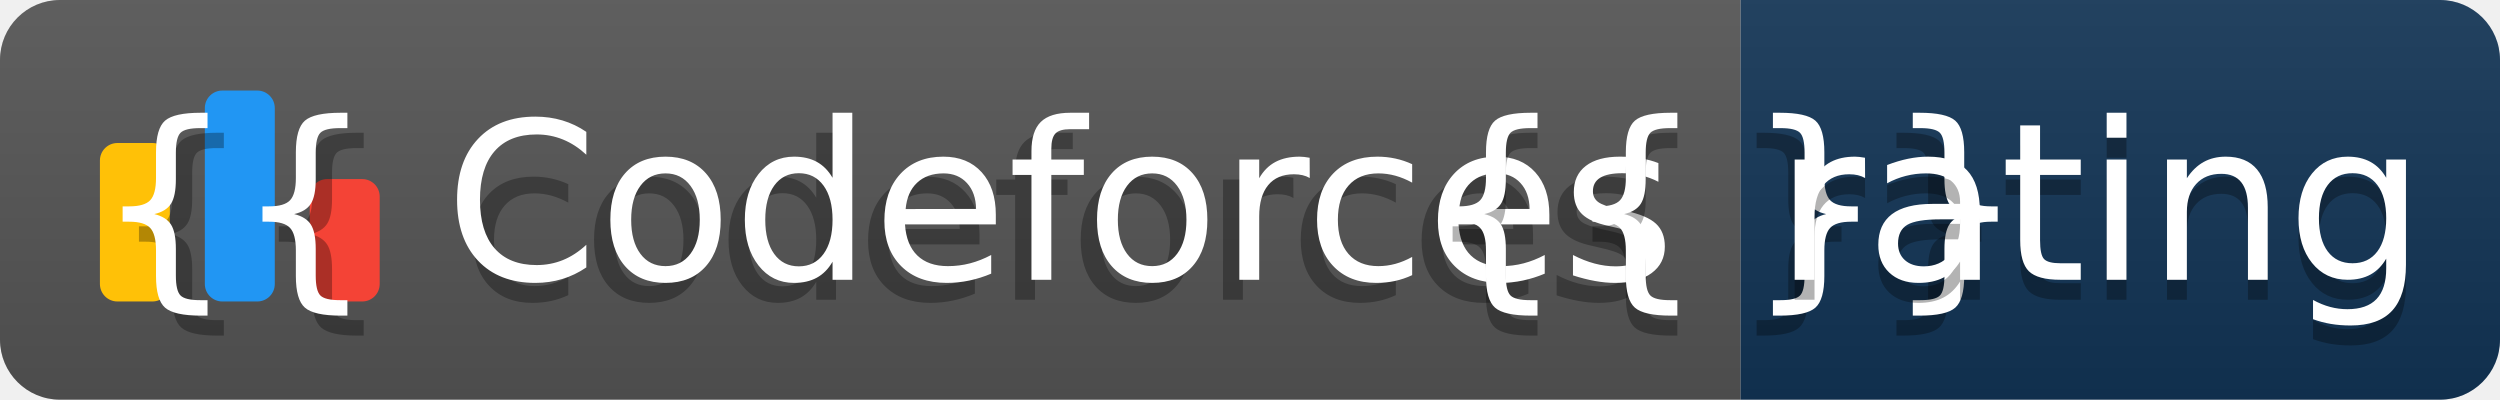
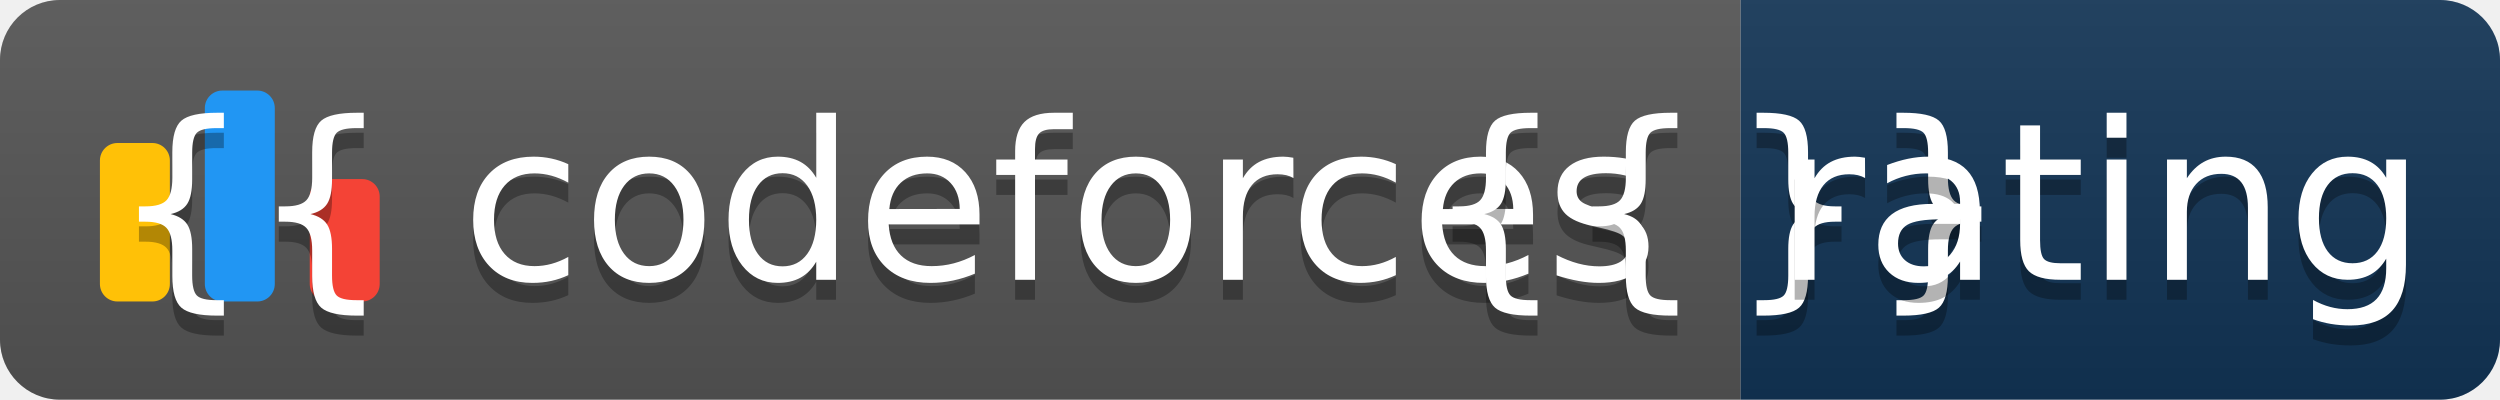
<svg xmlns="http://www.w3.org/2000/svg" width="125.1" height="20">
  <linearGradient id="smooth" x2="0" y2="100%">
    <stop offset="0" stop-color="#bbb" stop-opacity=".1" />
    <stop offset="1" stop-opacity=".1" />
  </linearGradient>
  <clipPath id="round">
    <rect width="125.1" height="20" rx="3" fill="#fff" />
  </clipPath>
  <g clip-path="url(#round)">
    <rect width="87.1" height="20" fill="#555" />
    <rect x="87.1" width="38.0" height="20" fill="#123456" />
    <rect width="125.1" height="20" fill="url(#smooth)" />
  </g>
  <g fill="#fff" text-anchor="middle" font-family="DejaVu Sans,Verdana,Geneva,sans-serif" font-size="110">
    <svg x="5" y="3" class="logo" width="14" height="14" viewBox="0 0 32 25" fill="none">
      <rect y="6" width="8" height="18.125" rx="2" fill="#FFC107" />
      <rect x="24" y="10.125" width="8" height="14" rx="2" fill="#F44336" />
      <rect x="12" width="8" height="24.125" rx="2" fill="#2196F3" />
    </svg>
    <text x="530.5" y="150" fill="#010101" fill-opacity=".3" transform="scale(0.1)" textLength="601.0" lengthAdjust="spacing">{{ codeforces }}
        </text>
-     <text x="530.5" y="140" transform="scale(0.1)" textLength="601.0" lengthAdjust="spacing">{{ Codeforces }}</text>
+     <text x="530.5" y="140" transform="scale(0.1)" textLength="601.0" lengthAdjust="spacing">{{ codeforces }}</text>
    <text x="1051.0" y="150" fill="#010101" fill-opacity=".3" transform="scale(0.1)" textLength="280.0" lengthAdjust="spacing">{{ rating }}
        </text>
    <text x="1051.0" y="140" transform="scale(0.1)" textLength="280.0" lengthAdjust="spacing">{{ rating }}</text>
  </g>
</svg>
